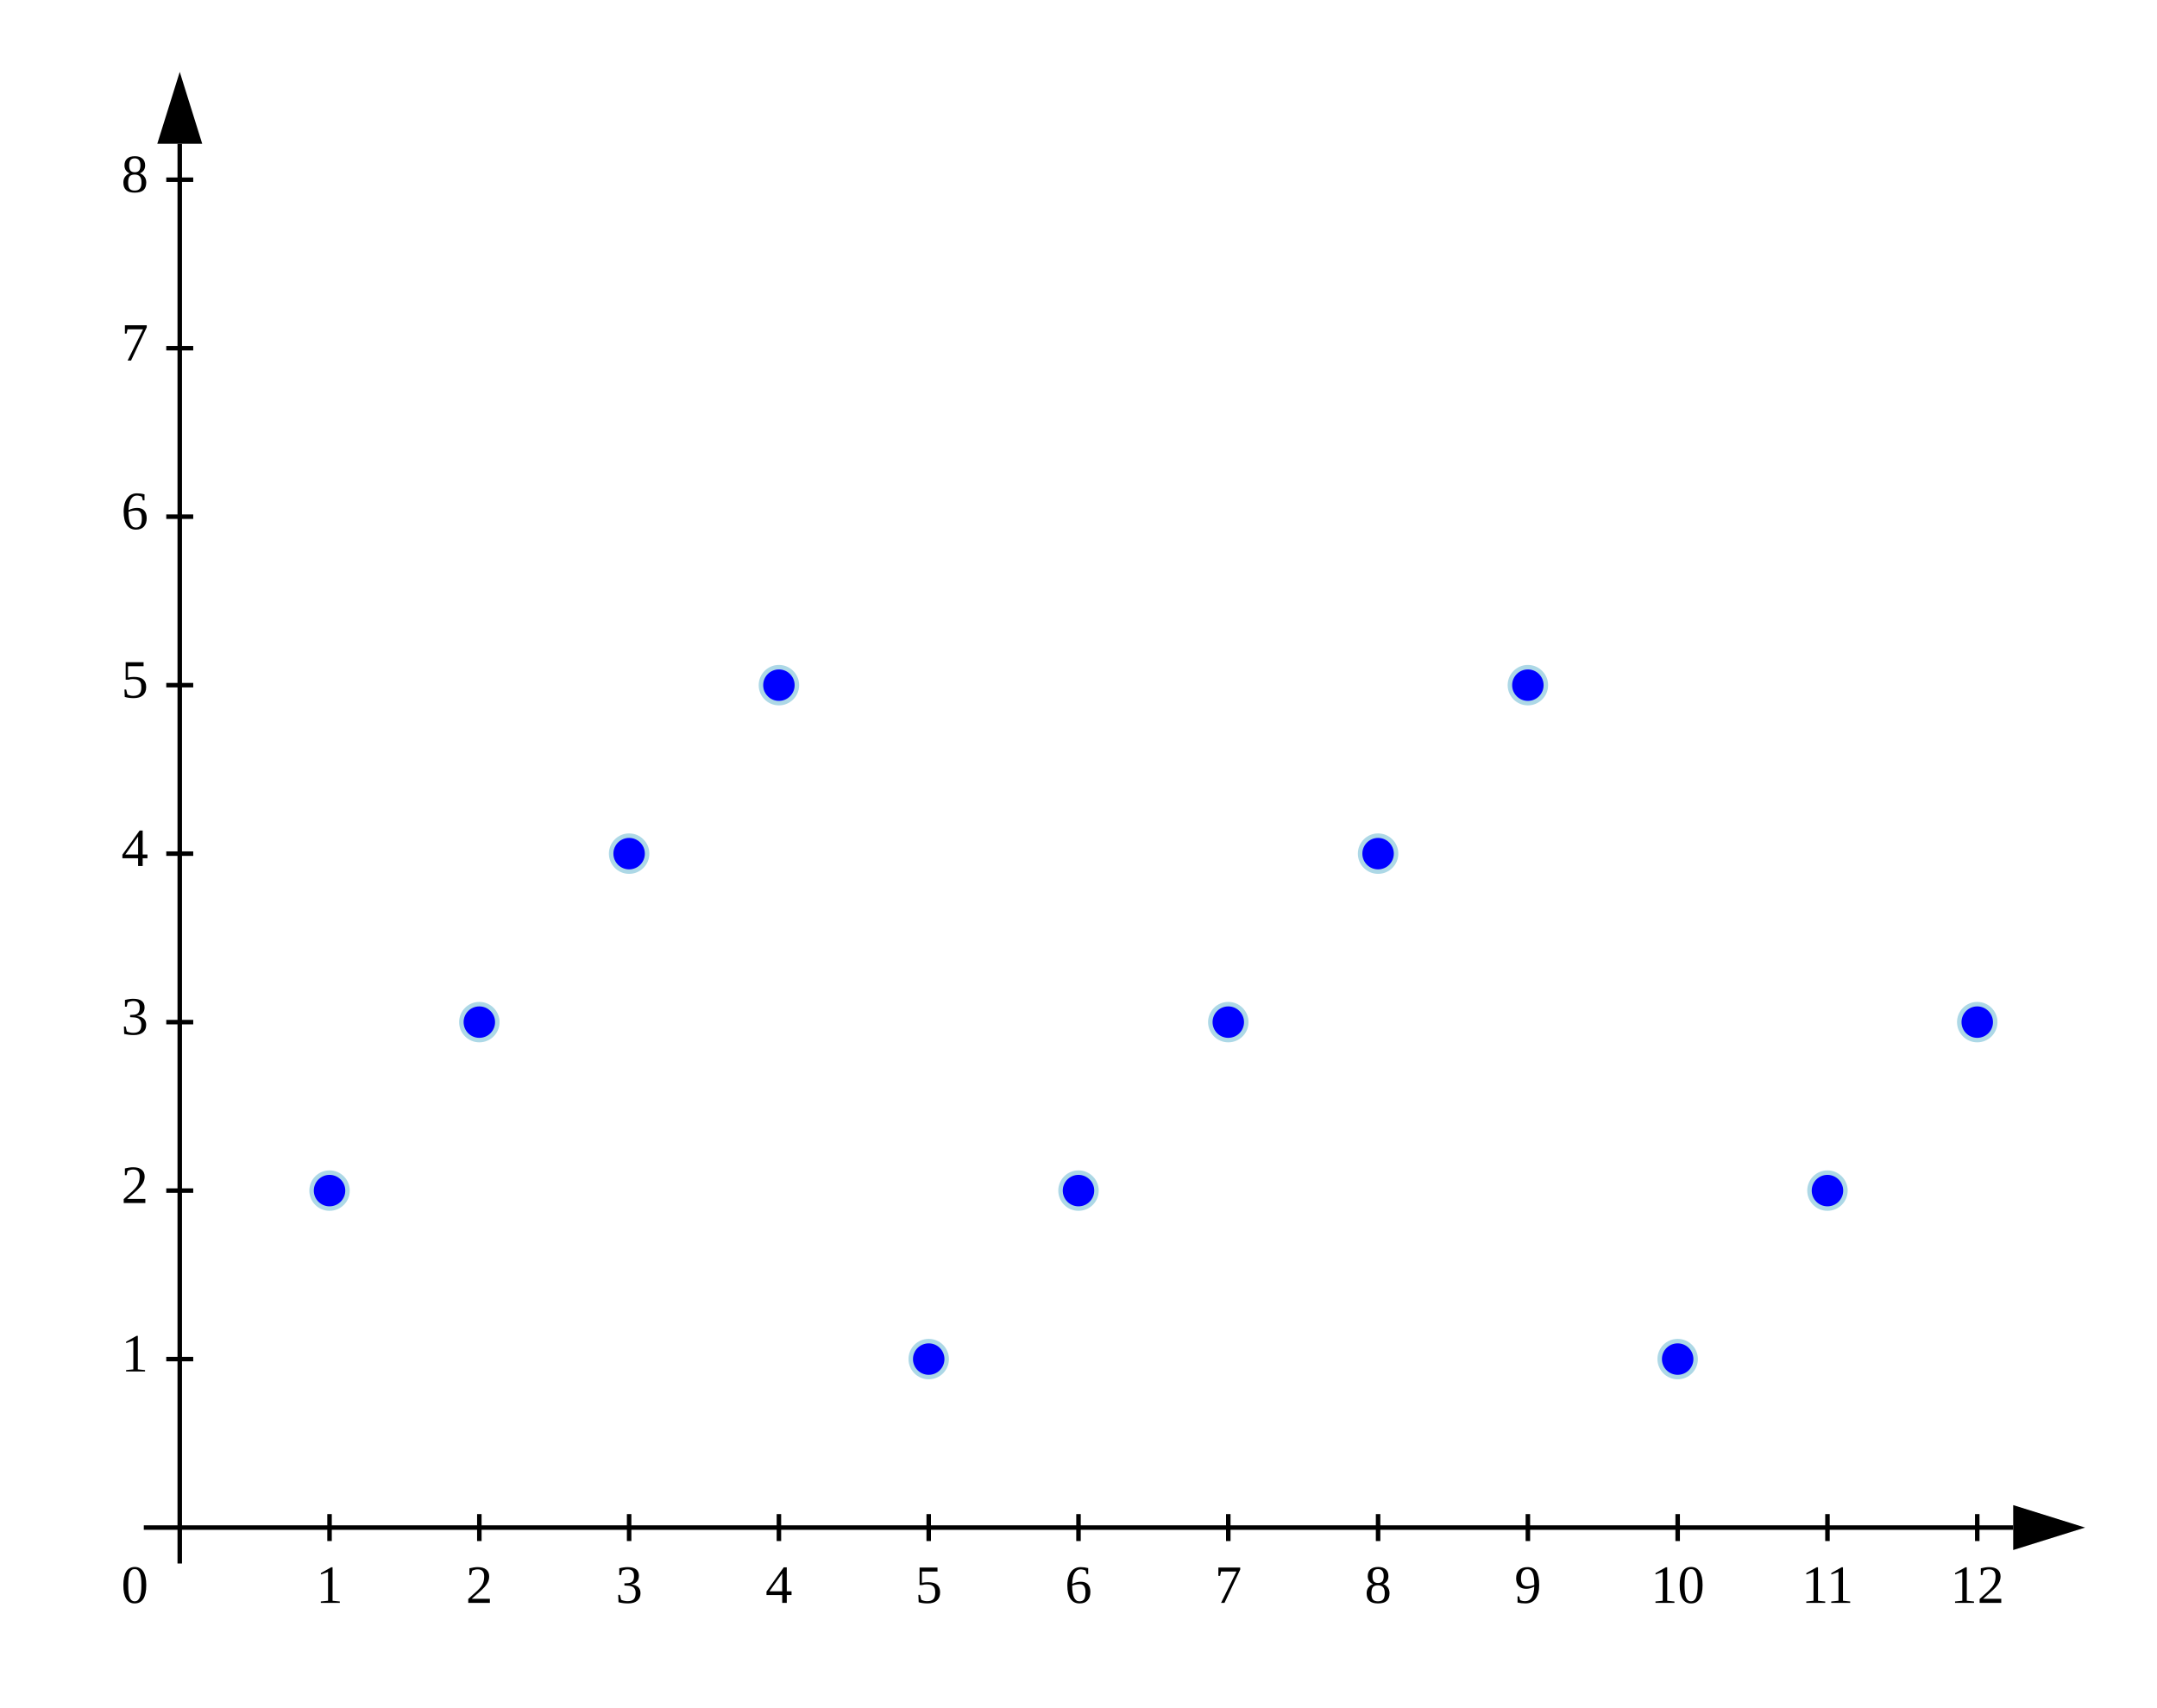
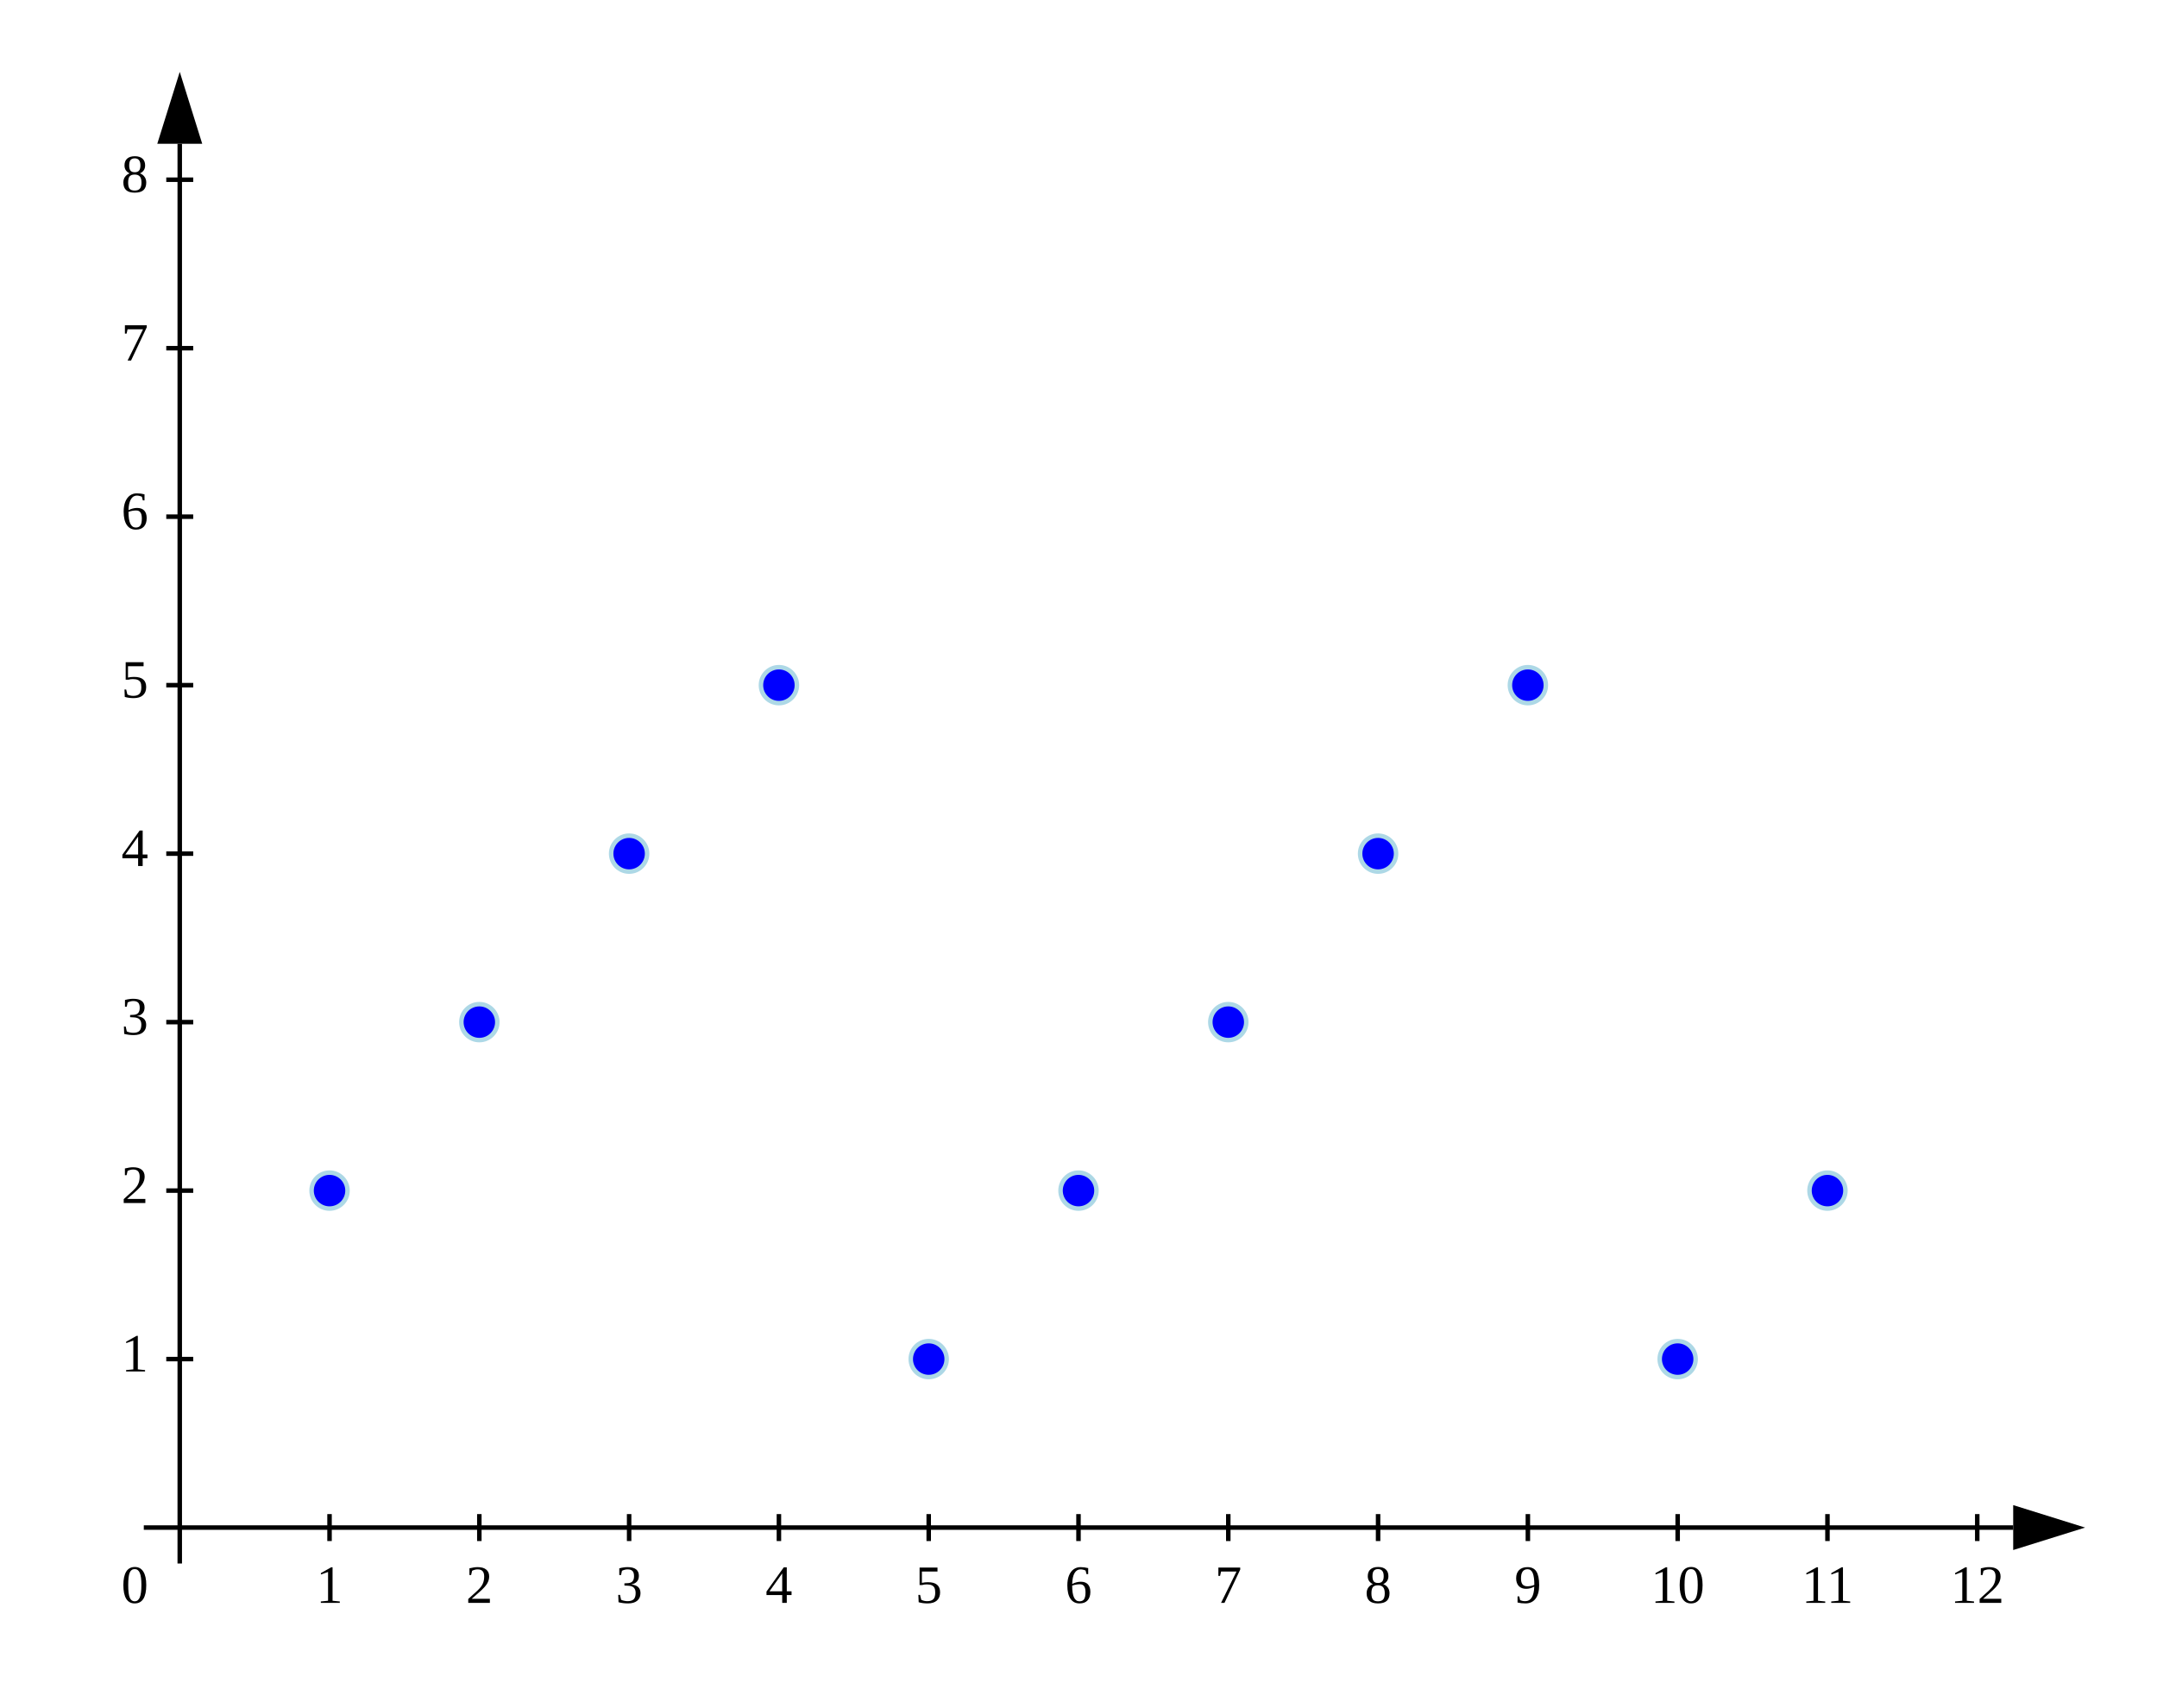
<svg xmlns="http://www.w3.org/2000/svg" height="380.0" width="480.0">
  <g transform="translate(40.0, 340.0)">
    <circle cx="33.333" cy="-75.0" fill="blue" r="4.0" stroke="lightblue" stroke-width="1.0" />
    <circle cx="66.667" cy="-112.5" fill="blue" r="4.0" stroke="lightblue" stroke-width="1.0" />
    <circle cx="100.0" cy="-150.0" fill="blue" r="4.0" stroke="lightblue" stroke-width="1.0" />
    <circle cx="133.333" cy="-187.5" fill="blue" r="4.0" stroke="lightblue" stroke-width="1.0" />
    <circle cx="166.667" cy="-37.5" fill="blue" r="4.0" stroke="lightblue" stroke-width="1.0" />
    <circle cx="200.0" cy="-75.0" fill="blue" r="4.0" stroke="lightblue" stroke-width="1.0" />
    <circle cx="233.333" cy="-112.5" fill="blue" r="4.0" stroke="lightblue" stroke-width="1.0" />
    <circle cx="266.667" cy="-150.0" fill="blue" r="4.0" stroke="lightblue" stroke-width="1.0" />
    <circle cx="300.0" cy="-187.5" fill="blue" r="4.0" stroke="lightblue" stroke-width="1.0" />
    <circle cx="333.333" cy="-37.5" fill="blue" r="4.0" stroke="lightblue" stroke-width="1.0" />
    <circle cx="366.667" cy="-75.0" fill="blue" r="4.0" stroke="lightblue" stroke-width="1.0" />
-     <circle cx="400.0" cy="-112.5" fill="blue" r="4.0" stroke="lightblue" stroke-width="1.0" />
    <g>
      <g>
        <line fill="none" stroke="black" x1="-8.0" x2="408.0" y1="0.0" y2="0.0" />
        <polyline fill="black" points="408.0,-5.0 408.0,5.0 424.0,0.0" stroke="none" />
        <line fill="none" stroke="black" x1="33.333" x2="33.333" y1="-3.0" y2="3.0" />
        <line fill="none" stroke="black" x1="66.667" x2="66.667" y1="-3.0" y2="3.0" />
        <line fill="none" stroke="black" x1="100.0" x2="100.0" y1="-3.0" y2="3.0" />
        <line fill="none" stroke="black" x1="133.333" x2="133.333" y1="-3.0" y2="3.0" />
        <line fill="none" stroke="black" x1="166.667" x2="166.667" y1="-3.0" y2="3.0" />
        <line fill="none" stroke="black" x1="200.0" x2="200.0" y1="-3.0" y2="3.0" />
        <line fill="none" stroke="black" x1="233.333" x2="233.333" y1="-3.0" y2="3.0" />
        <line fill="none" stroke="black" x1="266.667" x2="266.667" y1="-3.0" y2="3.0" />
        <line fill="none" stroke="black" x1="300.0" x2="300.0" y1="-3.0" y2="3.0" />
        <line fill="none" stroke="black" x1="333.333" x2="333.333" y1="-3.0" y2="3.0" />
        <line fill="none" stroke="black" x1="366.667" x2="366.667" y1="-3.0" y2="3.0" />
        <line fill="none" stroke="black" x1="400.0" x2="400.0" y1="-3.0" y2="3.0" />
        <text dominant-baseline="middle" fill="black" stroke="none" text-anchor="middle" x="33.333" y="14.0">1</text>
        <text dominant-baseline="middle" fill="black" stroke="none" text-anchor="middle" x="66.667" y="14.0">2</text>
        <text dominant-baseline="middle" fill="black" stroke="none" text-anchor="middle" x="100.0" y="14.0">3</text>
        <text dominant-baseline="middle" fill="black" stroke="none" text-anchor="middle" x="133.333" y="14.0">4</text>
        <text dominant-baseline="middle" fill="black" stroke="none" text-anchor="middle" x="166.667" y="14.0">5</text>
        <text dominant-baseline="middle" fill="black" stroke="none" text-anchor="middle" x="200.0" y="14.0">6</text>
        <text dominant-baseline="middle" fill="black" stroke="none" text-anchor="middle" x="233.333" y="14.0">7</text>
        <text dominant-baseline="middle" fill="black" stroke="none" text-anchor="middle" x="266.667" y="14.0">8</text>
        <text dominant-baseline="middle" fill="black" stroke="none" text-anchor="middle" x="300.0" y="14.0">9</text>
        <text dominant-baseline="middle" fill="black" stroke="none" text-anchor="middle" x="333.333" y="14.0">10</text>
        <text dominant-baseline="middle" fill="black" stroke="none" text-anchor="middle" x="366.667" y="14.0">11</text>
        <text dominant-baseline="middle" fill="black" stroke="none" text-anchor="middle" x="400.0" y="14.0">12</text>
      </g>
      <g>
        <line fill="none" stroke="black" x1="0.0" x2="0.0" y1="8.0" y2="-308.0" />
        <polyline fill="black" points="-5.0,-308.0 5.0,-308.0 0.0,-324.0" stroke="none" />
        <line fill="none" stroke="black" x1="-3.0" x2="3.0" y1="-37.5" y2="-37.5" />
        <line fill="none" stroke="black" x1="-3.0" x2="3.0" y1="-75.0" y2="-75.0" />
        <line fill="none" stroke="black" x1="-3.0" x2="3.0" y1="-112.5" y2="-112.5" />
        <line fill="none" stroke="black" x1="-3.0" x2="3.0" y1="-150.0" y2="-150.0" />
        <line fill="none" stroke="black" x1="-3.0" x2="3.0" y1="-187.5" y2="-187.5" />
        <line fill="none" stroke="black" x1="-3.0" x2="3.0" y1="-225.0" y2="-225.0" />
        <line fill="none" stroke="black" x1="-3.0" x2="3.0" y1="-262.5" y2="-262.5" />
        <line fill="none" stroke="black" x1="-3.0" x2="3.0" y1="-300.0" y2="-300.0" />
        <text dominant-baseline="middle" fill="black" stroke="none" text-anchor="middle" x="-10.0" y="-37.5">1</text>
        <text dominant-baseline="middle" fill="black" stroke="none" text-anchor="middle" x="-10.0" y="-75.0">2</text>
        <text dominant-baseline="middle" fill="black" stroke="none" text-anchor="middle" x="-10.0" y="-112.5">3</text>
        <text dominant-baseline="middle" fill="black" stroke="none" text-anchor="middle" x="-10.0" y="-150.0">4</text>
        <text dominant-baseline="middle" fill="black" stroke="none" text-anchor="middle" x="-10.0" y="-187.5">5</text>
        <text dominant-baseline="middle" fill="black" stroke="none" text-anchor="middle" x="-10.0" y="-225.0">6</text>
        <text dominant-baseline="middle" fill="black" stroke="none" text-anchor="middle" x="-10.0" y="-262.5">7</text>
        <text dominant-baseline="middle" fill="black" stroke="none" text-anchor="middle" x="-10.0" y="-300.0">8</text>
      </g>
      <text dominant-baseline="middle" fill="black" stroke="none" text-anchor="middle" x="-10.0" y="14.0">0</text>
    </g>
  </g>
</svg>
